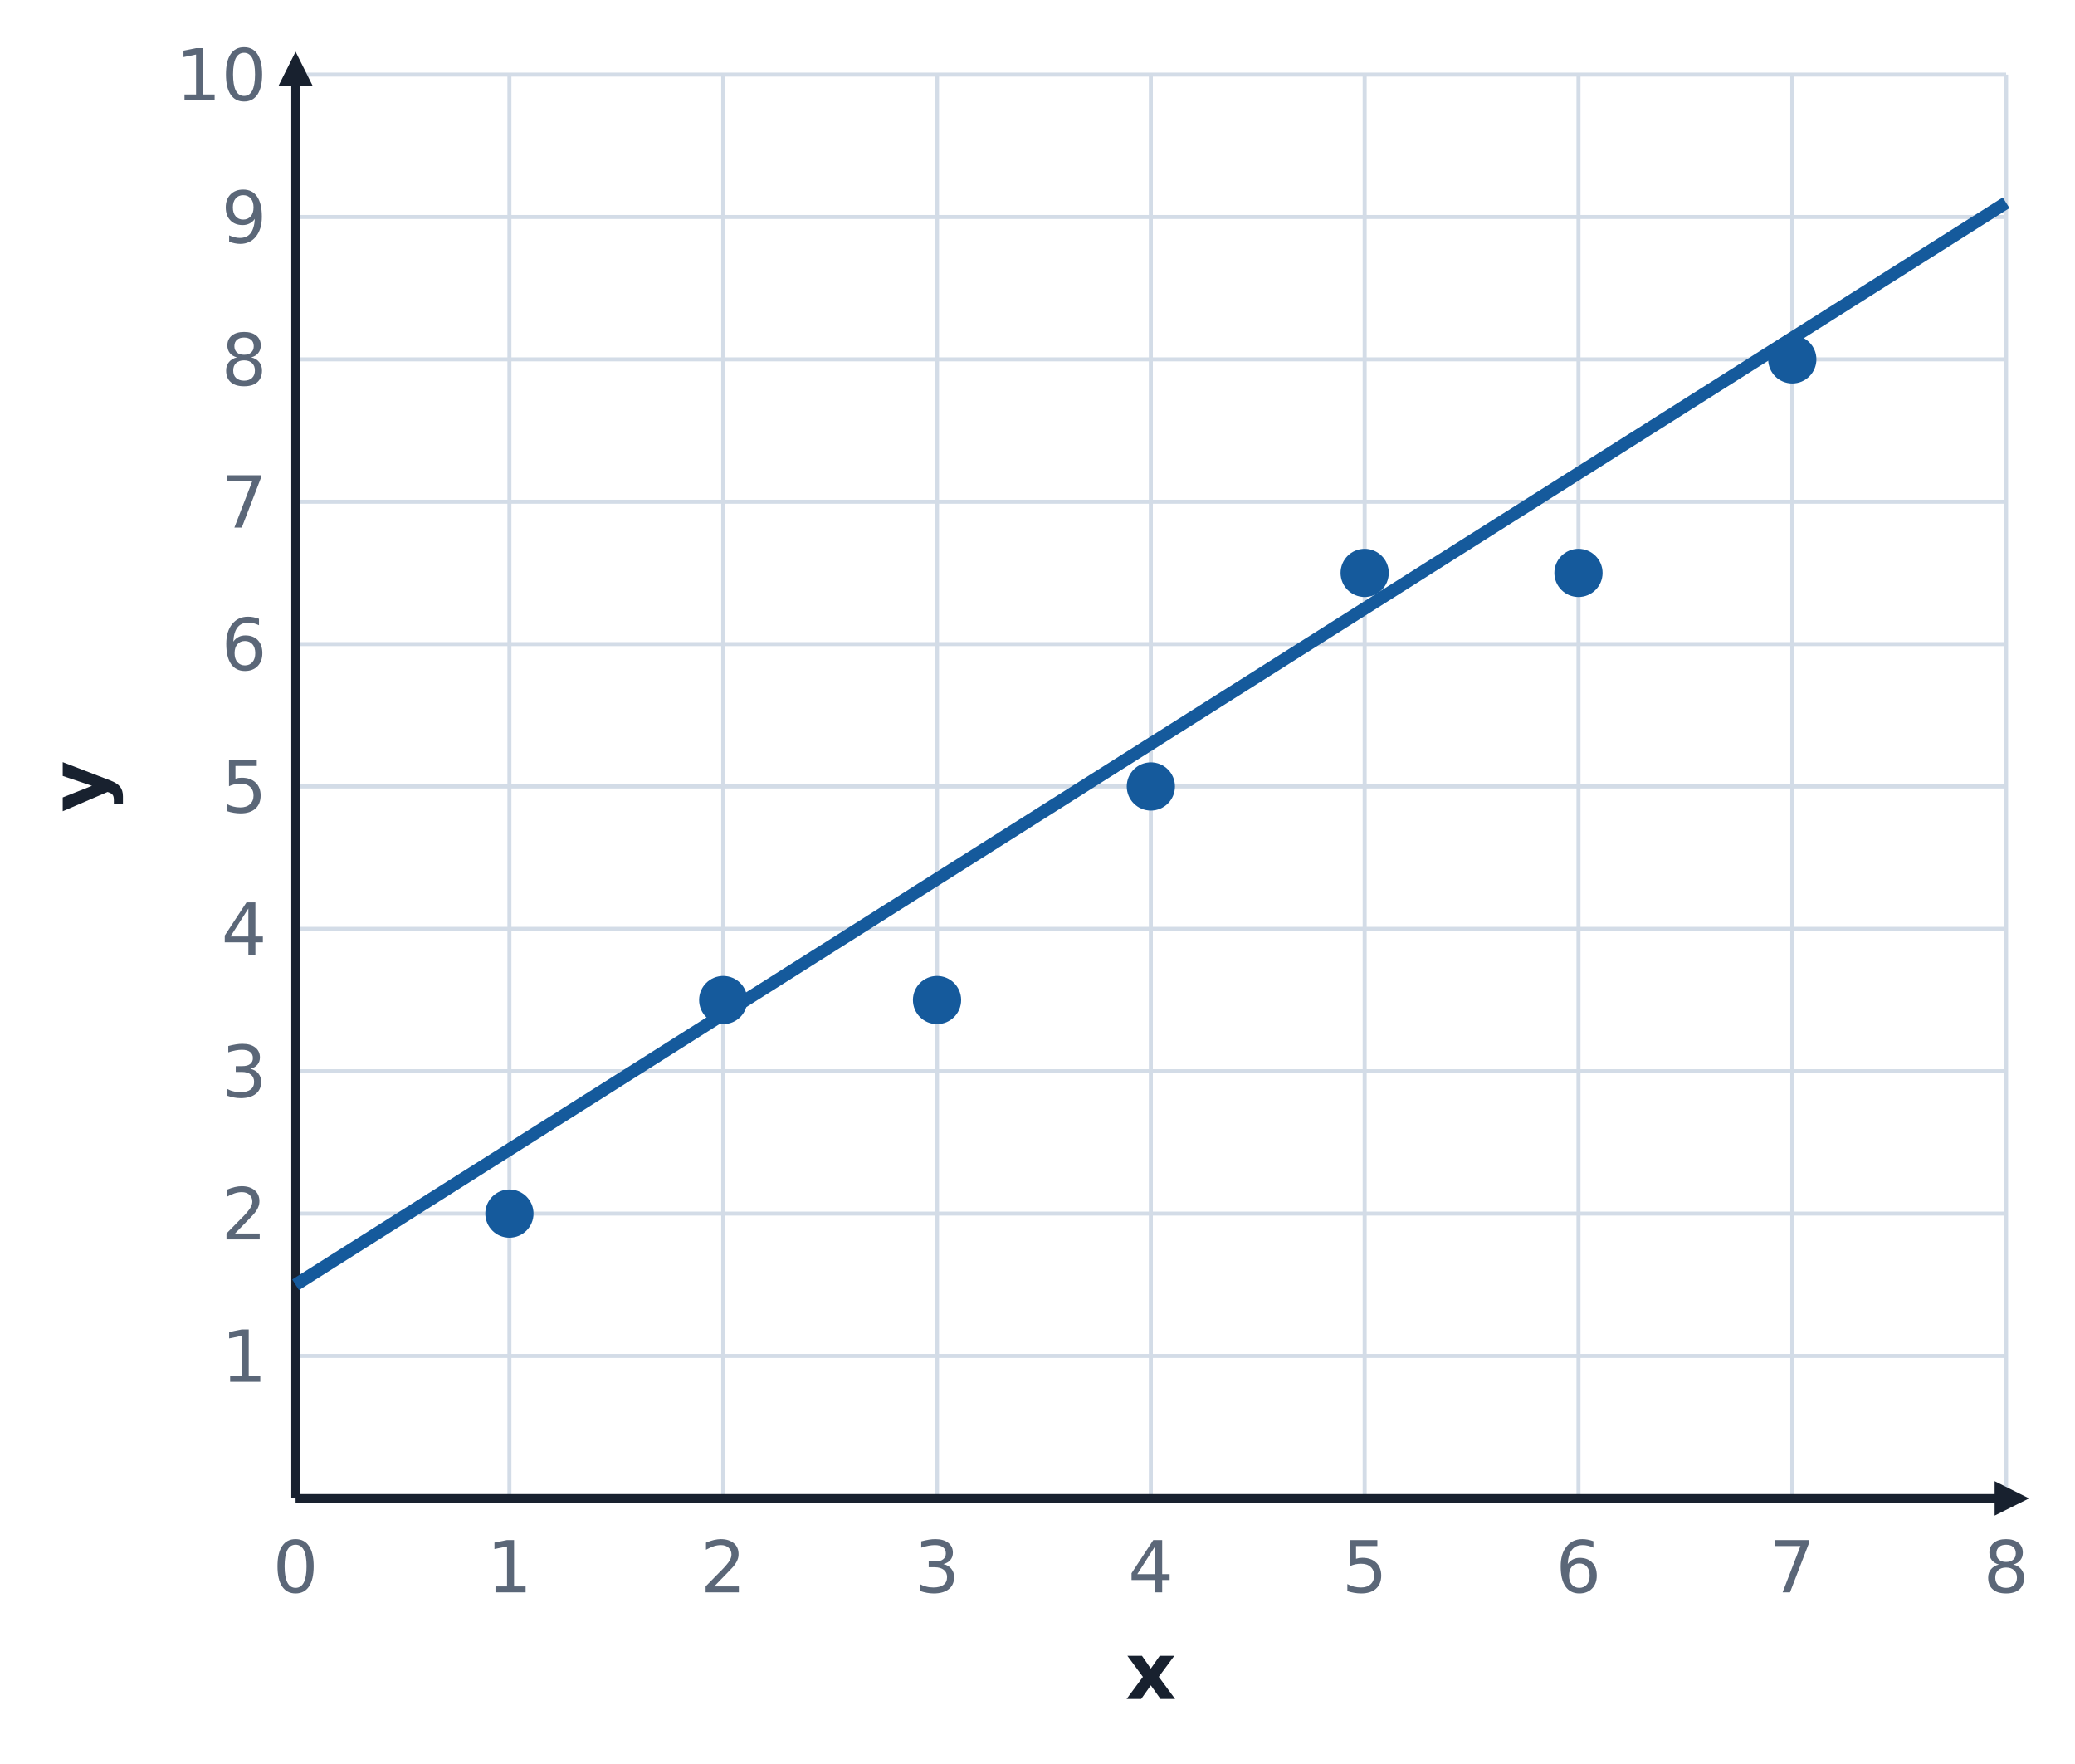
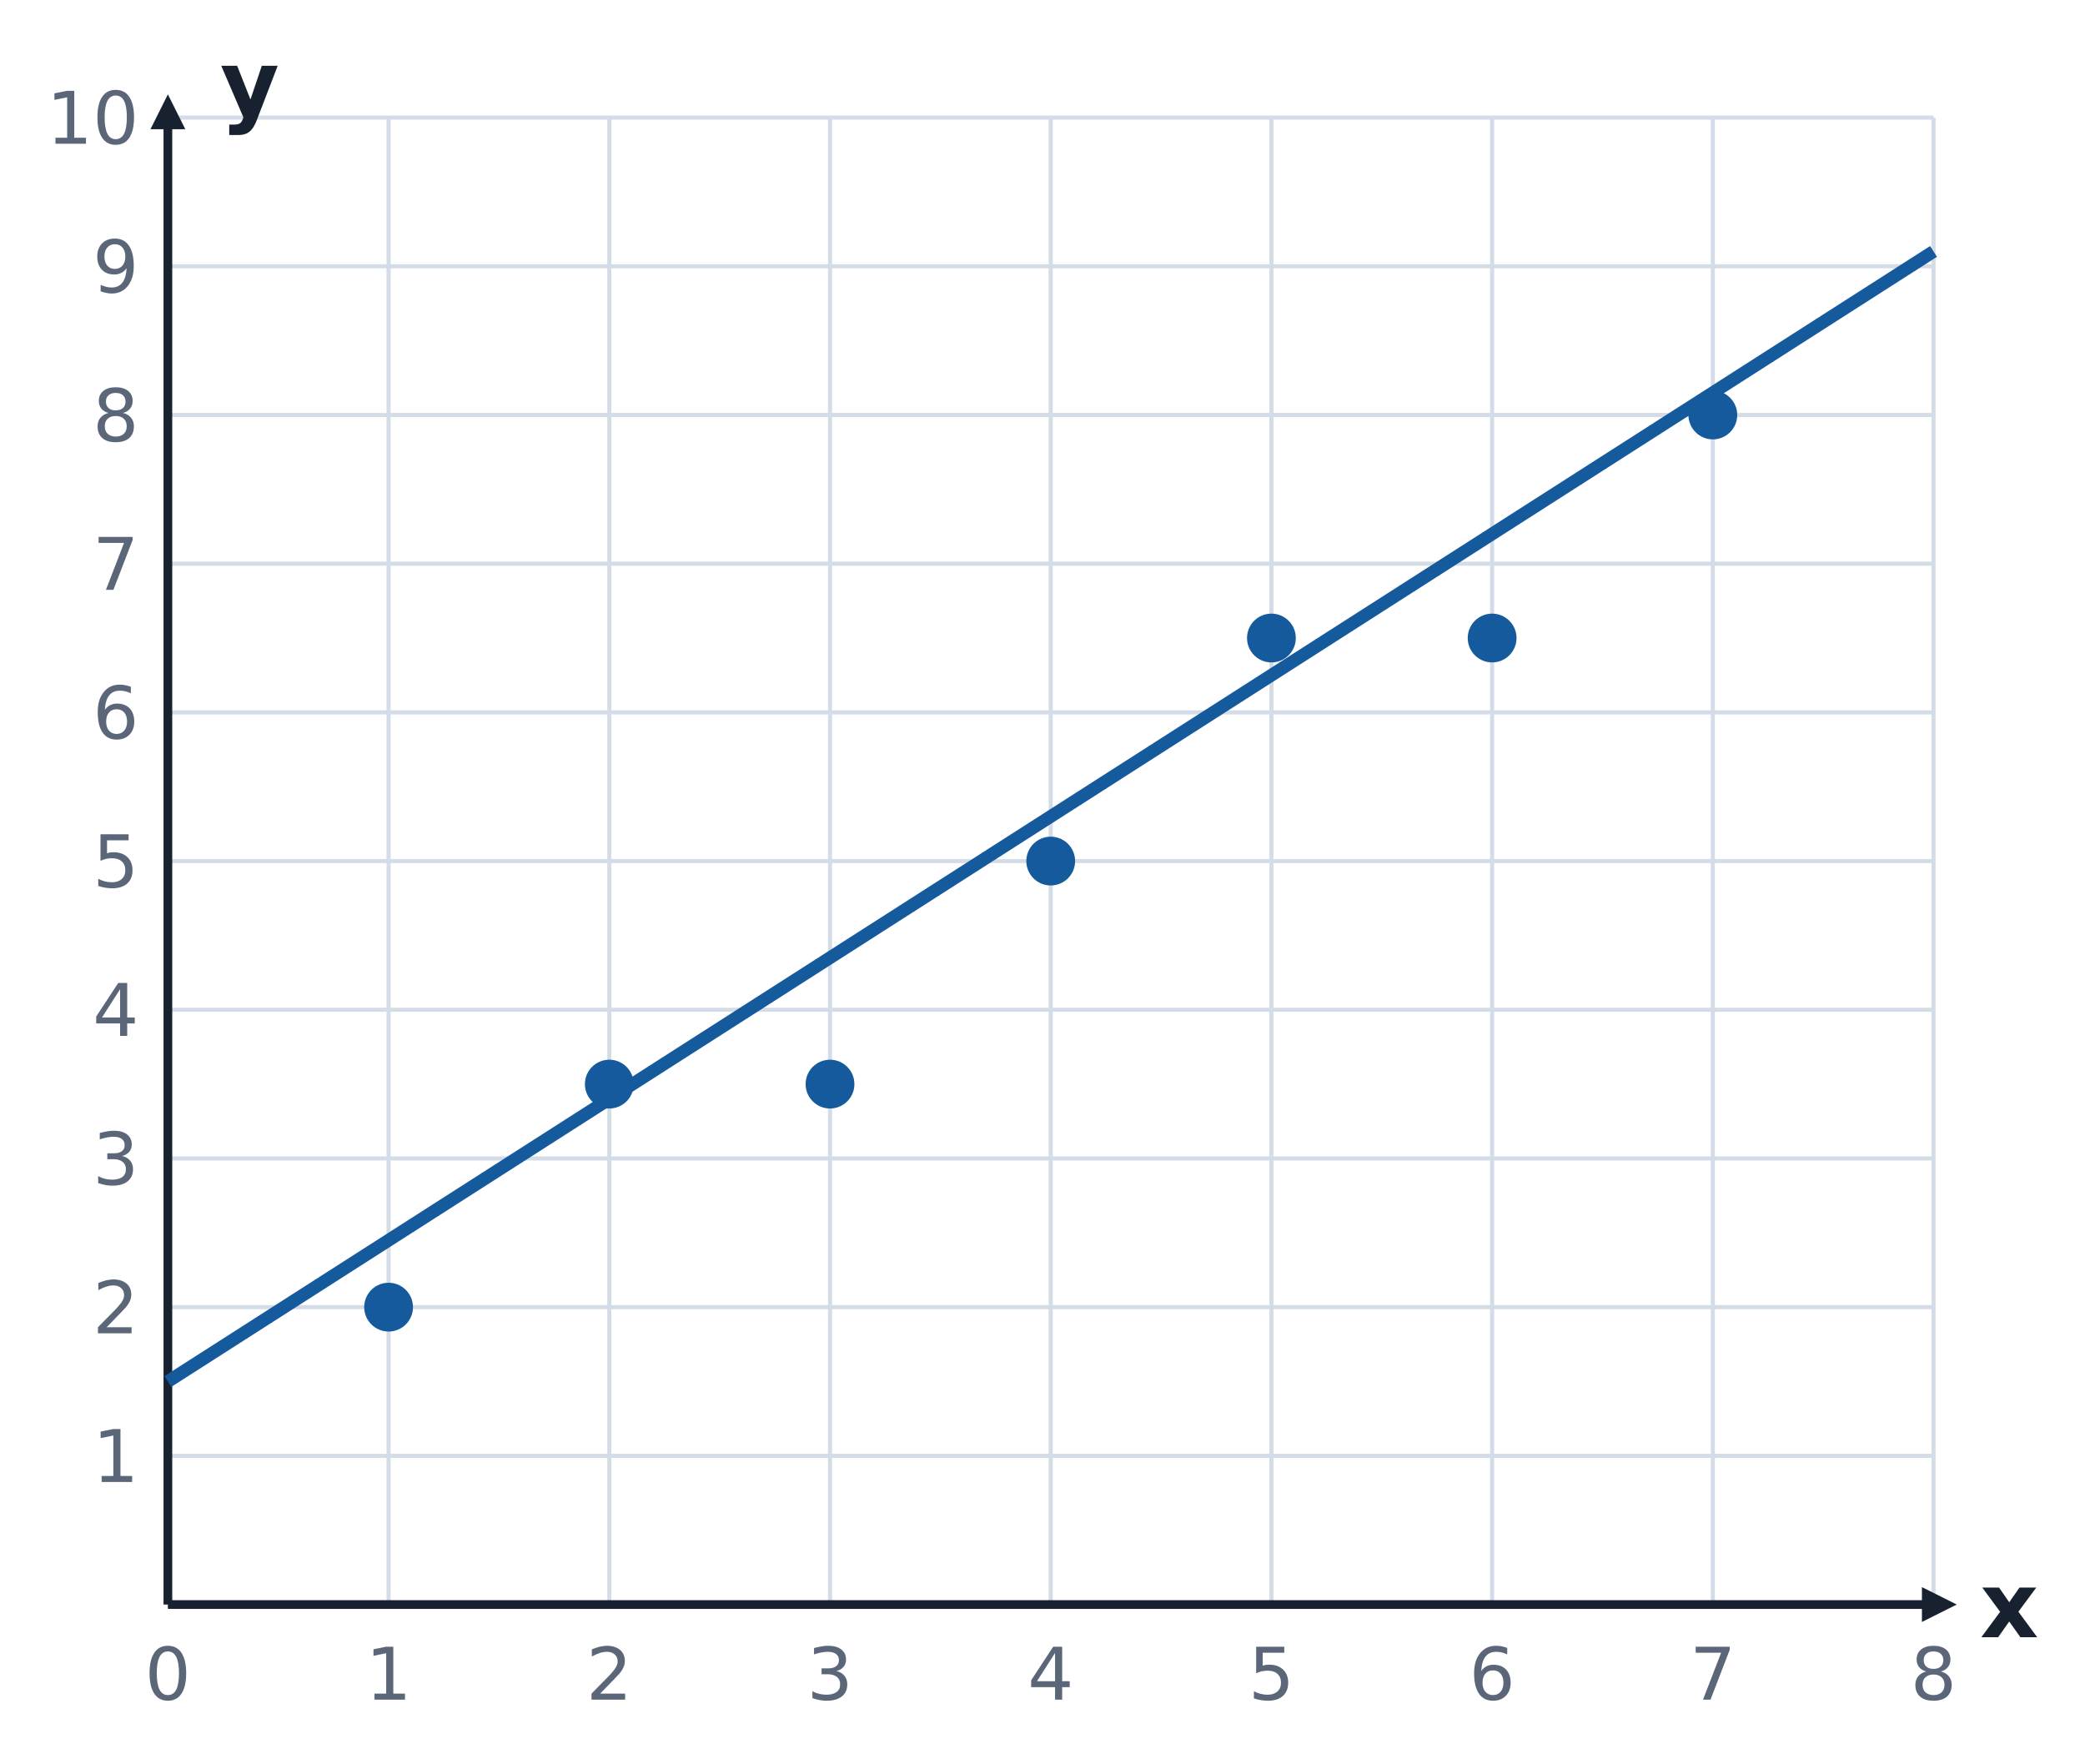
- <svg xmlns="http://www.w3.org/2000/svg" xmlns:xlink="http://www.w3.org/1999/xlink" version="1.1" width="361.497" height="307.25" viewBox="0 0 361.497 307.25">
+ <svg xmlns="http://www.w3.org/2000/svg" xmlns:xlink="http://www.w3.org/1999/xlink" version="1.1" width="358.984" height="303.624" viewBox="0 0 358.984 303.624">
  <defs>
    <clipPath id="clip_1">
-       <path transform="matrix(1,0,0,-1,-18.50322,322.9971)" d="M18.503 15.747H380V322.997H18.503Z" clip-rule="evenodd" />
+       <path transform="matrix(1,0,0,-1,-25.09424,322.2464)" d="M25.094 18.622H384.078V322.246H25.094Z" clip-rule="evenodd" />
    </clipPath>
    <path id="font_2_17" d="M.318 .664C.267 .664 .229 .639 .203 .589 .178 .539 .165 .464 .165 .364 .165 .264 .178 .188 .203 .138 .229 .088 .267 .063 .318 .063 .369 .063 .407 .088 .433 .138 .458 .188 .471 .264 .471 .364 .471 .464 .458 .539 .433 .589 .407 .639 .369 .664 .318 .664M.318 .742C.4 .742 .462 .71 .505 .645 .548 .581 .57 .487 .57 .364 .57 .241 .548 .147 .505 .082 .462 .018 .4-.015 .318-.015 .236-.015 .174 .018 .131 .082 .087 .147 .066 .241 .066 .364 .066 .487 .087 .581 .131 .645 .174 .71 .236 .742 .318 .742Z" />
    <path id="font_2_18" d="M.124 .083H.285V.64L.11 .604V.694L.284 .729H.383V.083H.544V0H.124V.083Z" />
    <path id="font_2_19" d="M.192 .083H.536V0H.073V.083C.111 .122 .162 .174 .226 .239 .291 .304 .332 .346 .348 .365 .38 .401 .402 .431 .414 .455 .427 .48 .433 .504 .433 .528 .433 .567 .42 .598 .392 .623 .365 .647 .33 .659 .286 .659 .255 .659 .223 .654 .188 .643 .154 .632 .117 .616 .078 .594V.693C.118 .709 .155 .722 .189 .73 .224 .738 .256 .742 .284 .742 .36 .742 .42 .723 .465 .686 .51 .648 .532 .597 .532 .534 .532 .504 .527 .476 .515 .449 .504 .422 .484 .39 .454 .354 .446 .345 .42 .317 .376 .272 .333 .227 .271 .164 .192 .083Z" />
    <path id="font_2_20" d="M.406 .394C.453 .383 .49 .362 .516 .33 .543 .298 .556 .259 .556 .212 .556 .14 .531 .084 .482 .045 .432 .005 .362-.015 .271-.015 .24-.015 .209-.012 .177-.006 .144 0 .111 .009 .076 .021V.117C.104 .101 .133 .089 .166 .081 .199 .072 .233 .068 .268 .068 .33 .068 .377 .081 .409 .105 .442 .13 .458 .165 .458 .212 .458 .255 .443 .289 .413 .313 .383 .337 .341 .35 .287 .35H.202V.431H.291C.34 .431 .377 .44 .402 .46 .428 .479 .441 .507 .441 .543 .441 .581 .428 .609 .401 .629 .375 .649 .337 .659 .287 .659 .26 .659 .231 .656 .2 .65 .169 .645 .135 .635 .098 .623V.711C.136 .721 .171 .729 .203 .734 .236 .74 .267 .742 .296 .742 .371 .742 .43 .725 .474 .691 .517 .657 .539 .611 .539 .553 .539 .513 .528 .479 .504 .451 .481 .424 .448 .404 .406 .394Z" />
    <path id="font_2_21" d="M.378 .643 .129 .254H.378V.643M.352 .729H.476V.254H.58V.172H.476V0H.378V.172H.049V.267L.352 .729Z" />
    <path id="font_2_22" d="M.108 .729H.495V.646H.198V.468C.213 .473 .227 .476 .241 .479 .256 .481 .27 .482 .284 .482 .366 .482 .43 .46 .478 .415 .525 .371 .549 .31 .549 .234 .549 .155 .524 .094 .476 .051 .427 .007 .358-.015 .269-.015 .238-.015 .207-.012 .176-.007 .144-.002 .111 .006 .077 .017V.116C.106 .1 .137 .088 .168 .08 .199 .072 .232 .068 .267 .068 .323 .068 .368 .083 .401 .113 .434 .143 .45 .183 .45 .234 .45 .285 .434 .325 .401 .355 .368 .385 .323 .399 .267 .399 .241 .399 .214 .396 .188 .391 .162 .385 .135 .376 .108 .363V.729Z" />
    <path id="font_2_23" d="M.33 .403C.286 .403 .251 .388 .225 .358 .199 .328 .186 .286 .186 .233 .186 .181 .199 .14 .225 .109 .251 .079 .286 .063 .33 .063 .374 .063 .409 .079 .435 .109 .461 .14 .474 .181 .474 .233 .474 .286 .461 .328 .435 .358 .409 .388 .374 .403 .33 .403M.526 .713V.623C.501 .635 .476 .644 .451 .65 .426 .656 .401 .659 .376 .659 .311 .659 .261 .637 .227 .593 .192 .549 .173 .483 .168 .394 .187 .422 .211 .444 .24 .459 .269 .474 .301 .481 .336 .481 .409 .481 .467 .459 .51 .415 .552 .37 .573 .31 .573 .233 .573 .159 .551 .098 .507 .053 .463 .008 .404-.015 .33-.015 .246-.015 .181 .018 .137 .082 .092 .147 .07 .241 .07 .364 .07 .479 .097 .571 .152 .639 .207 .708 .28 .742 .372 .742 .397 .742 .422 .74 .447 .735 .472 .73 .499 .723 .526 .713Z" />
    <path id="font_2_24" d="M.082 .729H.551V.687L.286 0H.183L.432 .646H.082V.729Z" />
    <path id="font_2_25" d="M.318 .346C.271 .346 .234 .333 .207 .308 .18 .283 .167 .249 .167 .205 .167 .161 .18 .126 .207 .101 .234 .076 .271 .063 .318 .063 .365 .063 .402 .076 .429 .101 .456 .127 .469 .161 .469 .205 .469 .249 .456 .283 .429 .308 .402 .333 .365 .346 .318 .346M.219 .388C.177 .398 .144 .418 .12 .447 .097 .476 .085 .511 .085 .553 .085 .611 .106 .658 .147 .691 .189 .725 .246 .742 .318 .742 .39 .742 .447 .725 .489 .691 .53 .658 .551 .611 .551 .553 .551 .511 .539 .476 .515 .447 .492 .418 .459 .398 .417 .388 .465 .377 .502 .355 .528 .323 .555 .291 .568 .251 .568 .205 .568 .134 .546 .08 .503 .042 .46 .004 .398-.015 .318-.015 .237-.015 .176 .004 .133 .042 .089 .08 .068 .134 .068 .205 .068 .251 .081 .291 .108 .323 .135 .355 .172 .377 .219 .388M.183 .544C.183 .506 .195 .477 .219 .456 .242 .434 .275 .424 .318 .424 .36 .424 .393 .434 .417 .456 .441 .477 .453 .506 .453 .544 .453 .582 .441 .611 .417 .632 .393 .653 .36 .664 .318 .664 .275 .664 .242 .653 .219 .632 .195 .611 .183 .582 .183 .544Z" />
    <path id="font_2_26" d="M.11 .015V.104C.135 .093 .16 .084 .185 .078 .21 .071 .235 .068 .26 .068 .325 .068 .375 .09 .409 .134 .443 .178 .463 .245 .468 .334 .449 .306 .425 .285 .396 .27 .367 .255 .335 .247 .3 .247 .227 .247 .169 .269 .127 .313 .084 .357 .063 .418 .063 .494 .063 .569 .085 .629 .129 .674 .174 .72 .233 .742 .306 .742 .39 .742 .455 .71 .499 .645 .544 .581 .566 .487 .566 .364 .566 .249 .539 .157 .484 .088 .43 .02 .356-.015 .264-.015 .239-.015 .214-.012 .189-.007 .164-.002 .137 .005 .11 .015M.306 .324C.35 .324 .385 .339 .411 .37 .437 .4 .45 .441 .45 .494 .45 .547 .437 .588 .411 .618 .385 .649 .35 .664 .306 .664 .262 .664 .227 .649 .201 .618 .175 .588 .162 .547 .162 .494 .162 .441 .175 .4 .201 .37 .227 .339 .262 .324 .306 .324Z" />
    <path id="font_3_89" d="M.222 .28 .025 .547H.21L.322 .385 .435 .547H.62L.423 .281 .63 0H.445L.322 .173 .2 0H.015L.222 .28Z" />
    <path id="font_3_90" d="M.012 .547H.187L.334 .176 .459 .547H.634L.404-.051C.381-.112 .354-.155 .323-.179 .292-.204 .252-.216 .201-.216H.1V-.101H.155C.184-.101 .206-.096 .219-.086 .233-.077 .243-.06 .251-.036L.256-.021 .012 .547Z" />
  </defs>
  <g clip-path="url(#clip_1)">
-     <path transform="matrix(1,0,0,-1,-18.50322,322.9971)" stroke-width=".7" stroke-linecap="butt" stroke-miterlimit="10" stroke-linejoin="miter" fill="none" stroke="#d3dce7" d="M70 62V310" />
-     <path transform="matrix(1,0,0,-1,-18.50322,322.9971)" stroke-width=".7" stroke-linecap="butt" stroke-miterlimit="10" stroke-linejoin="miter" fill="none" stroke="#d3dce7" d="M107.25 62V310" />
-     <path transform="matrix(1,0,0,-1,-18.50322,322.9971)" stroke-width=".7" stroke-linecap="butt" stroke-miterlimit="10" stroke-linejoin="miter" fill="none" stroke="#d3dce7" d="M144.5 62V310" />
-     <path transform="matrix(1,0,0,-1,-18.50322,322.9971)" stroke-width=".7" stroke-linecap="butt" stroke-miterlimit="10" stroke-linejoin="miter" fill="none" stroke="#d3dce7" d="M181.75 62V310" />
-     <path transform="matrix(1,0,0,-1,-18.50322,322.9971)" stroke-width=".7" stroke-linecap="butt" stroke-miterlimit="10" stroke-linejoin="miter" fill="none" stroke="#d3dce7" d="M219 62V310" />
-     <path transform="matrix(1,0,0,-1,-18.50322,322.9971)" stroke-width=".7" stroke-linecap="butt" stroke-miterlimit="10" stroke-linejoin="miter" fill="none" stroke="#d3dce7" d="M256.25 62V310" />
-     <path transform="matrix(1,0,0,-1,-18.50322,322.9971)" stroke-width=".7" stroke-linecap="butt" stroke-miterlimit="10" stroke-linejoin="miter" fill="none" stroke="#d3dce7" d="M293.5 62V310" />
-     <path transform="matrix(1,0,0,-1,-18.50322,322.9971)" stroke-width=".7" stroke-linecap="butt" stroke-miterlimit="10" stroke-linejoin="miter" fill="none" stroke="#d3dce7" d="M330.75 62V310" />
-     <path transform="matrix(1,0,0,-1,-18.50322,322.9971)" stroke-width=".7" stroke-linecap="butt" stroke-miterlimit="10" stroke-linejoin="miter" fill="none" stroke="#d3dce7" d="M368 62V310" />
-     <path transform="matrix(1,0,0,-1,-18.50322,322.9971)" stroke-width=".7" stroke-linecap="butt" stroke-miterlimit="10" stroke-linejoin="miter" fill="none" stroke="#d3dce7" d="M70 62H368" />
-     <path transform="matrix(1,0,0,-1,-18.50322,322.9971)" stroke-width=".7" stroke-linecap="butt" stroke-miterlimit="10" stroke-linejoin="miter" fill="none" stroke="#d3dce7" d="M70 86.8H368" />
-     <path transform="matrix(1,0,0,-1,-18.50322,322.9971)" stroke-width=".7" stroke-linecap="butt" stroke-miterlimit="10" stroke-linejoin="miter" fill="none" stroke="#d3dce7" d="M70 111.6H368" />
-     <path transform="matrix(1,0,0,-1,-18.50322,322.9971)" stroke-width=".7" stroke-linecap="butt" stroke-miterlimit="10" stroke-linejoin="miter" fill="none" stroke="#d3dce7" d="M70 136.4H368" />
-     <path transform="matrix(1,0,0,-1,-18.50322,322.9971)" stroke-width=".7" stroke-linecap="butt" stroke-miterlimit="10" stroke-linejoin="miter" fill="none" stroke="#d3dce7" d="M70 161.2H368" />
-     <path transform="matrix(1,0,0,-1,-18.50322,322.9971)" stroke-width=".7" stroke-linecap="butt" stroke-miterlimit="10" stroke-linejoin="miter" fill="none" stroke="#d3dce7" d="M70 186H368" />
-     <path transform="matrix(1,0,0,-1,-18.50322,322.9971)" stroke-width=".7" stroke-linecap="butt" stroke-miterlimit="10" stroke-linejoin="miter" fill="none" stroke="#d3dce7" d="M70 210.8H368" />
-     <path transform="matrix(1,0,0,-1,-18.50322,322.9971)" stroke-width=".7" stroke-linecap="butt" stroke-miterlimit="10" stroke-linejoin="miter" fill="none" stroke="#d3dce7" d="M70 235.6H368" />
-     <path transform="matrix(1,0,0,-1,-18.50322,322.9971)" stroke-width=".7" stroke-linecap="butt" stroke-miterlimit="10" stroke-linejoin="miter" fill="none" stroke="#d3dce7" d="M70 260.4H368" />
-     <path transform="matrix(1,0,0,-1,-18.50322,322.9971)" stroke-width=".7" stroke-linecap="butt" stroke-miterlimit="10" stroke-linejoin="miter" fill="none" stroke="#d3dce7" d="M70 285.2H368" />
-     <path transform="matrix(1,0,0,-1,-18.50322,322.9971)" stroke-width=".7" stroke-linecap="butt" stroke-miterlimit="10" stroke-linejoin="miter" fill="none" stroke="#d3dce7" d="M70 310H368" />
-     <path transform="matrix(1,0,0,-1,-18.50322,322.9971)" stroke-width="1.5" stroke-linecap="butt" stroke-miterlimit="10" stroke-linejoin="miter" fill="none" stroke="#18212f" d="M70 62H368" />
-     <path transform="matrix(1,0,0,-1,-18.50322,322.9971)" stroke-width="1.5" stroke-linecap="butt" stroke-miterlimit="10" stroke-linejoin="miter" fill="none" stroke="#18212f" d="M70 62V310" />
-     <path transform="matrix(1,0,0,-1,-18.50322,322.9971)" d="M372 62 366 65V59Z" fill="#18212f" fill-rule="evenodd" />
-     <path transform="matrix(1,0,0,-1,-18.50322,322.9971)" d="M70 314 67 308H73Z" fill="#18212f" fill-rule="evenodd" />
-     <use data-text="0" xlink:href="#font_2_17" transform="matrix(12.5,0,0,-12.5,47.52034,277.3721)" fill="#5b6778" />
-     <use data-text="1" xlink:href="#font_2_18" transform="matrix(12.5,0,0,-12.5,84.77037,277.3721)" fill="#5b6778" />
-     <use data-text="2" xlink:href="#font_2_19" transform="matrix(12.5,0,0,-12.5,122.0204,277.3721)" fill="#5b6778" />
-     <use data-text="3" xlink:href="#font_2_20" transform="matrix(12.5,0,0,-12.5,159.2704,277.3721)" fill="#5b6778" />
-     <use data-text="4" xlink:href="#font_2_21" transform="matrix(12.5,0,0,-12.5,196.5204,277.3721)" fill="#5b6778" />
-     <use data-text="5" xlink:href="#font_2_22" transform="matrix(12.5,0,0,-12.5,233.7704,277.3721)" fill="#5b6778" />
-     <use data-text="6" xlink:href="#font_2_23" transform="matrix(12.5,0,0,-12.5,271.0204,277.3721)" fill="#5b6778" />
-     <use data-text="7" xlink:href="#font_2_24" transform="matrix(12.5,0,0,-12.5,308.2704,277.3721)" fill="#5b6778" />
-     <use data-text="8" xlink:href="#font_2_25" transform="matrix(12.5,0,0,-12.5,345.5204,277.3721)" fill="#5b6778" />
-     <use data-text="1" xlink:href="#font_2_18" transform="matrix(12.5,0,0,-12.5,38.5439,240.6971)" fill="#5b6778" />
-     <use data-text="2" xlink:href="#font_2_19" transform="matrix(12.5,0,0,-12.5,38.5439,215.8971)" fill="#5b6778" />
-     <use data-text="3" xlink:href="#font_2_20" transform="matrix(12.5,0,0,-12.5,38.5439,191.0971)" fill="#5b6778" />
-     <use data-text="4" xlink:href="#font_2_21" transform="matrix(12.5,0,0,-12.5,38.5439,166.2971)" fill="#5b6778" />
-     <use data-text="5" xlink:href="#font_2_22" transform="matrix(12.5,0,0,-12.5,38.5439,141.4971)" fill="#5b6778" />
-     <use data-text="6" xlink:href="#font_2_23" transform="matrix(12.5,0,0,-12.5,38.5439,116.6971)" fill="#5b6778" />
-     <use data-text="7" xlink:href="#font_2_24" transform="matrix(12.5,0,0,-12.5,38.5439,91.89707)" fill="#5b6778" />
-     <use data-text="8" xlink:href="#font_2_25" transform="matrix(12.5,0,0,-12.5,38.5439,67.09708)" fill="#5b6778" />
-     <use data-text="9" xlink:href="#font_2_26" transform="matrix(12.5,0,0,-12.5,38.5439,42.29706)" fill="#5b6778" />
-     <use data-text="1" xlink:href="#font_2_18" transform="matrix(12.5,0,0,-12.5,30.59101,17.49707)" fill="#5b6778" />
-     <use data-text="0" xlink:href="#font_2_17" transform="matrix(12.5,0,0,-12.5,38.54102,17.49707)" fill="#5b6778" />
-     <use data-text="x" xlink:href="#font_3_89" transform="matrix(13.75,0,0,-13.75,196.0623,295.9471)" fill="#18212f" />
-     <use data-text="y" xlink:href="#font_3_90" transform="matrix(0,-13.75,-13.75,-0,18.44678,141.4786)" fill="#18212f" />
-     <path transform="matrix(1,0,0,-1,-18.50322,322.9971)" stroke-width="2.2" stroke-linecap="butt" stroke-miterlimit="10" stroke-linejoin="miter" fill="none" stroke="#155a9c" d="M70 99.2 368 287.68" />
-     <path transform="matrix(1,0,0,-1,-18.50322,322.9971)" d="M111.45 111.6C111.45 113.92 109.57 115.8 107.25 115.8 104.93 115.8 103.05 113.92 103.05 111.6 103.05 109.28 104.93 107.4 107.25 107.4 109.57 107.4 111.45 109.28 111.45 111.6" fill="#155a9c" fill-rule="evenodd" />
-     <path transform="matrix(1,0,0,-1,-18.50322,322.9971)" d="M148.7 148.8C148.7 151.12 146.82 153 144.5 153 142.18 153 140.3 151.12 140.3 148.8 140.3 146.48 142.18 144.6 144.5 144.6 146.82 144.6 148.7 146.48 148.7 148.8" fill="#155a9c" fill-rule="evenodd" />
-     <path transform="matrix(1,0,0,-1,-18.50322,322.9971)" d="M185.95 148.8C185.95 151.12 184.07 153 181.75 153 179.43 153 177.55 151.12 177.55 148.8 177.55 146.48 179.43 144.6 181.75 144.6 184.07 144.6 185.95 146.48 185.95 148.8" fill="#155a9c" fill-rule="evenodd" />
-     <path transform="matrix(1,0,0,-1,-18.50322,322.9971)" d="M223.2 186C223.2 188.32 221.32 190.2 219 190.2 216.68 190.2 214.8 188.32 214.8 186 214.8 183.68 216.68 181.8 219 181.8 221.32 181.8 223.2 183.68 223.2 186" fill="#155a9c" fill-rule="evenodd" />
-     <path transform="matrix(1,0,0,-1,-18.50322,322.9971)" d="M260.45 223.2C260.45 225.52 258.57 227.4 256.25 227.4 253.93 227.4 252.05 225.52 252.05 223.2 252.05 220.88 253.93 219 256.25 219 258.57 219 260.45 220.88 260.45 223.2" fill="#155a9c" fill-rule="evenodd" />
-     <path transform="matrix(1,0,0,-1,-18.50322,322.9971)" d="M297.7 223.2C297.7 225.52 295.82 227.4 293.5 227.4 291.18 227.4 289.3 225.52 289.3 223.2 289.3 220.88 291.18 219 293.5 219 295.82 219 297.7 220.88 297.7 223.2" fill="#155a9c" fill-rule="evenodd" />
-     <path transform="matrix(1,0,0,-1,-18.50322,322.9971)" d="M334.95 260.4C334.95 262.72 333.07 264.6 330.75 264.6 328.43 264.6 326.55 262.72 326.55 260.4 326.55 258.08 328.43 256.2 330.75 256.2 333.07 256.2 334.95 258.08 334.95 260.4" fill="#155a9c" fill-rule="evenodd" />
+     <path transform="matrix(1,0,0,-1,-25.09424,322.2464)" stroke-width=".7" stroke-linecap="butt" stroke-miterlimit="10" stroke-linejoin="miter" fill="none" stroke="#d3dce7" d="M54 46V302" />
+     <path transform="matrix(1,0,0,-1,-25.09424,322.2464)" stroke-width=".7" stroke-linecap="butt" stroke-miterlimit="10" stroke-linejoin="miter" fill="none" stroke="#d3dce7" d="M92 46V302" />
+     <path transform="matrix(1,0,0,-1,-25.09424,322.2464)" stroke-width=".7" stroke-linecap="butt" stroke-miterlimit="10" stroke-linejoin="miter" fill="none" stroke="#d3dce7" d="M130 46V302" />
+     <path transform="matrix(1,0,0,-1,-25.09424,322.2464)" stroke-width=".7" stroke-linecap="butt" stroke-miterlimit="10" stroke-linejoin="miter" fill="none" stroke="#d3dce7" d="M168 46V302" />
+     <path transform="matrix(1,0,0,-1,-25.09424,322.2464)" stroke-width=".7" stroke-linecap="butt" stroke-miterlimit="10" stroke-linejoin="miter" fill="none" stroke="#d3dce7" d="M206 46V302" />
+     <path transform="matrix(1,0,0,-1,-25.09424,322.2464)" stroke-width=".7" stroke-linecap="butt" stroke-miterlimit="10" stroke-linejoin="miter" fill="none" stroke="#d3dce7" d="M244 46V302" />
+     <path transform="matrix(1,0,0,-1,-25.09424,322.2464)" stroke-width=".7" stroke-linecap="butt" stroke-miterlimit="10" stroke-linejoin="miter" fill="none" stroke="#d3dce7" d="M282 46V302" />
+     <path transform="matrix(1,0,0,-1,-25.09424,322.2464)" stroke-width=".7" stroke-linecap="butt" stroke-miterlimit="10" stroke-linejoin="miter" fill="none" stroke="#d3dce7" d="M320 46V302" />
+     <path transform="matrix(1,0,0,-1,-25.09424,322.2464)" stroke-width=".7" stroke-linecap="butt" stroke-miterlimit="10" stroke-linejoin="miter" fill="none" stroke="#d3dce7" d="M358 46V302" />
+     <path transform="matrix(1,0,0,-1,-25.09424,322.2464)" stroke-width=".7" stroke-linecap="butt" stroke-miterlimit="10" stroke-linejoin="miter" fill="none" stroke="#d3dce7" d="M54 46H358" />
+     <path transform="matrix(1,0,0,-1,-25.09424,322.2464)" stroke-width=".7" stroke-linecap="butt" stroke-miterlimit="10" stroke-linejoin="miter" fill="none" stroke="#d3dce7" d="M54 71.6H358" />
+     <path transform="matrix(1,0,0,-1,-25.09424,322.2464)" stroke-width=".7" stroke-linecap="butt" stroke-miterlimit="10" stroke-linejoin="miter" fill="none" stroke="#d3dce7" d="M54 97.2H358" />
+     <path transform="matrix(1,0,0,-1,-25.09424,322.2464)" stroke-width=".7" stroke-linecap="butt" stroke-miterlimit="10" stroke-linejoin="miter" fill="none" stroke="#d3dce7" d="M54 122.8H358" />
+     <path transform="matrix(1,0,0,-1,-25.09424,322.2464)" stroke-width=".7" stroke-linecap="butt" stroke-miterlimit="10" stroke-linejoin="miter" fill="none" stroke="#d3dce7" d="M54 148.4H358" />
+     <path transform="matrix(1,0,0,-1,-25.09424,322.2464)" stroke-width=".7" stroke-linecap="butt" stroke-miterlimit="10" stroke-linejoin="miter" fill="none" stroke="#d3dce7" d="M54 174H358" />
+     <path transform="matrix(1,0,0,-1,-25.09424,322.2464)" stroke-width=".7" stroke-linecap="butt" stroke-miterlimit="10" stroke-linejoin="miter" fill="none" stroke="#d3dce7" d="M54 199.6H358" />
+     <path transform="matrix(1,0,0,-1,-25.09424,322.2464)" stroke-width=".7" stroke-linecap="butt" stroke-miterlimit="10" stroke-linejoin="miter" fill="none" stroke="#d3dce7" d="M54 225.2H358" />
+     <path transform="matrix(1,0,0,-1,-25.09424,322.2464)" stroke-width=".7" stroke-linecap="butt" stroke-miterlimit="10" stroke-linejoin="miter" fill="none" stroke="#d3dce7" d="M54 250.8H358" />
+     <path transform="matrix(1,0,0,-1,-25.09424,322.2464)" stroke-width=".7" stroke-linecap="butt" stroke-miterlimit="10" stroke-linejoin="miter" fill="none" stroke="#d3dce7" d="M54 276.4H358" />
+     <path transform="matrix(1,0,0,-1,-25.09424,322.2464)" stroke-width=".7" stroke-linecap="butt" stroke-miterlimit="10" stroke-linejoin="miter" fill="none" stroke="#d3dce7" d="M54 302H358" />
+     <path transform="matrix(1,0,0,-1,-25.09424,322.2464)" stroke-width="1.5" stroke-linecap="butt" stroke-miterlimit="10" stroke-linejoin="miter" fill="none" stroke="#18212f" d="M54 46H358" />
+     <path transform="matrix(1,0,0,-1,-25.09424,322.2464)" stroke-width="1.5" stroke-linecap="butt" stroke-miterlimit="10" stroke-linejoin="miter" fill="none" stroke="#18212f" d="M54 46V302" />
+     <path transform="matrix(1,0,0,-1,-25.09424,322.2464)" d="M362 46 356 49V43Z" fill="#18212f" fill-rule="evenodd" />
+     <path transform="matrix(1,0,0,-1,-25.09424,322.2464)" d="M54 306 51 300H57Z" fill="#18212f" fill-rule="evenodd" />
+     <use data-text="0" xlink:href="#font_2_17" transform="matrix(12.5,0,0,-12.5,24.92932,292.6214)" fill="#5b6778" />
+     <use data-text="1" xlink:href="#font_2_18" transform="matrix(12.5,0,0,-12.5,62.92932,292.6214)" fill="#5b6778" />
+     <use data-text="2" xlink:href="#font_2_19" transform="matrix(12.5,0,0,-12.5,100.9294,292.6214)" fill="#5b6778" />
+     <use data-text="3" xlink:href="#font_2_20" transform="matrix(12.5,0,0,-12.5,138.9294,292.6214)" fill="#5b6778" />
+     <use data-text="4" xlink:href="#font_2_21" transform="matrix(12.5,0,0,-12.5,176.9294,292.6214)" fill="#5b6778" />
+     <use data-text="5" xlink:href="#font_2_22" transform="matrix(12.5,0,0,-12.5,214.9294,292.6214)" fill="#5b6778" />
+     <use data-text="6" xlink:href="#font_2_23" transform="matrix(12.5,0,0,-12.5,252.9293,292.6214)" fill="#5b6778" />
+     <use data-text="7" xlink:href="#font_2_24" transform="matrix(12.5,0,0,-12.5,290.9294,292.6214)" fill="#5b6778" />
+     <use data-text="8" xlink:href="#font_2_25" transform="matrix(12.5,0,0,-12.5,328.9294,292.6214)" fill="#5b6778" />
+     <use data-text="1" xlink:href="#font_2_18" transform="matrix(12.5,0,0,-12.5,15.95288,255.1463)" fill="#5b6778" />
+     <use data-text="2" xlink:href="#font_2_19" transform="matrix(12.5,0,0,-12.5,15.95288,229.5463)" fill="#5b6778" />
+     <use data-text="3" xlink:href="#font_2_20" transform="matrix(12.5,0,0,-12.5,15.95288,203.9463)" fill="#5b6778" />
+     <use data-text="4" xlink:href="#font_2_21" transform="matrix(12.5,0,0,-12.5,15.95288,178.3464)" fill="#5b6778" />
+     <use data-text="5" xlink:href="#font_2_22" transform="matrix(12.5,0,0,-12.5,15.95288,152.7463)" fill="#5b6778" />
+     <use data-text="6" xlink:href="#font_2_23" transform="matrix(12.5,0,0,-12.5,15.95288,127.1463)" fill="#5b6778" />
+     <use data-text="7" xlink:href="#font_2_24" transform="matrix(12.5,0,0,-12.5,15.95288,101.5463)" fill="#5b6778" />
+     <use data-text="8" xlink:href="#font_2_25" transform="matrix(12.5,0,0,-12.5,15.95288,75.94634)" fill="#5b6778" />
+     <use data-text="9" xlink:href="#font_2_26" transform="matrix(12.5,0,0,-12.5,15.95288,50.34634)" fill="#5b6778" />
+     <use data-text="1" xlink:href="#font_2_18" transform="matrix(12.5,0,0,-12.5,8,24.74634)" fill="#5b6778" />
+     <use data-text="0" xlink:href="#font_2_17" transform="matrix(12.5,0,0,-12.5,15.95,24.74634)" fill="#5b6778" />
+     <use data-text="x" xlink:href="#font_3_89" transform="matrix(15.625,0,0,-15.625,340.9058,281.8714)" fill="#18212f" />
+     <use data-text="y" xlink:href="#font_3_90" transform="matrix(15.625,0,0,-15.625,37.90576,19.87134)" fill="#18212f" />
+     <path transform="matrix(1,0,0,-1,-25.09424,322.2464)" stroke-width="2.2" stroke-linecap="butt" stroke-miterlimit="10" stroke-linejoin="miter" fill="none" stroke="#155a9c" d="M54 84.4 358 278.96" />
+     <path transform="matrix(1,0,0,-1,-25.09424,322.2464)" d="M96.2 97.2C96.2 99.52 94.32 101.4 92 101.4 89.68 101.4 87.8 99.52 87.8 97.2 87.8 94.88 89.68 93 92 93 94.32 93 96.2 94.88 96.2 97.2" fill="#155a9c" fill-rule="evenodd" />
+     <path transform="matrix(1,0,0,-1,-25.09424,322.2464)" d="M134.2 135.6C134.2 137.92 132.32 139.8 130 139.8 127.68 139.8 125.8 137.92 125.8 135.6 125.8 133.28 127.68 131.4 130 131.4 132.32 131.4 134.2 133.28 134.2 135.6" fill="#155a9c" fill-rule="evenodd" />
+     <path transform="matrix(1,0,0,-1,-25.09424,322.2464)" d="M172.2 135.6C172.2 137.92 170.32 139.8 168 139.8 165.68 139.8 163.8 137.92 163.8 135.6 163.8 133.28 165.68 131.4 168 131.4 170.32 131.4 172.2 133.28 172.2 135.6" fill="#155a9c" fill-rule="evenodd" />
+     <path transform="matrix(1,0,0,-1,-25.09424,322.2464)" d="M210.2 174C210.2 176.32 208.32 178.2 206 178.2 203.68 178.2 201.8 176.32 201.8 174 201.8 171.68 203.68 169.8 206 169.8 208.32 169.8 210.2 171.68 210.2 174" fill="#155a9c" fill-rule="evenodd" />
+     <path transform="matrix(1,0,0,-1,-25.09424,322.2464)" d="M248.2 212.4C248.2 214.72 246.32 216.6 244 216.6 241.68 216.6 239.8 214.72 239.8 212.4 239.8 210.08 241.68 208.2 244 208.2 246.32 208.2 248.2 210.08 248.2 212.4" fill="#155a9c" fill-rule="evenodd" />
+     <path transform="matrix(1,0,0,-1,-25.09424,322.2464)" d="M286.2 212.4C286.2 214.72 284.32 216.6 282 216.6 279.68 216.6 277.8 214.72 277.8 212.4 277.8 210.08 279.68 208.2 282 208.2 284.32 208.2 286.2 210.08 286.2 212.4" fill="#155a9c" fill-rule="evenodd" />
+     <path transform="matrix(1,0,0,-1,-25.09424,322.2464)" d="M324.2 250.8C324.2 253.12 322.32 255 320 255 317.68 255 315.8 253.12 315.8 250.8 315.8 248.48 317.68 246.6 320 246.6 322.32 246.6 324.2 248.48 324.2 250.8" fill="#155a9c" fill-rule="evenodd" />
  </g>
</svg>
